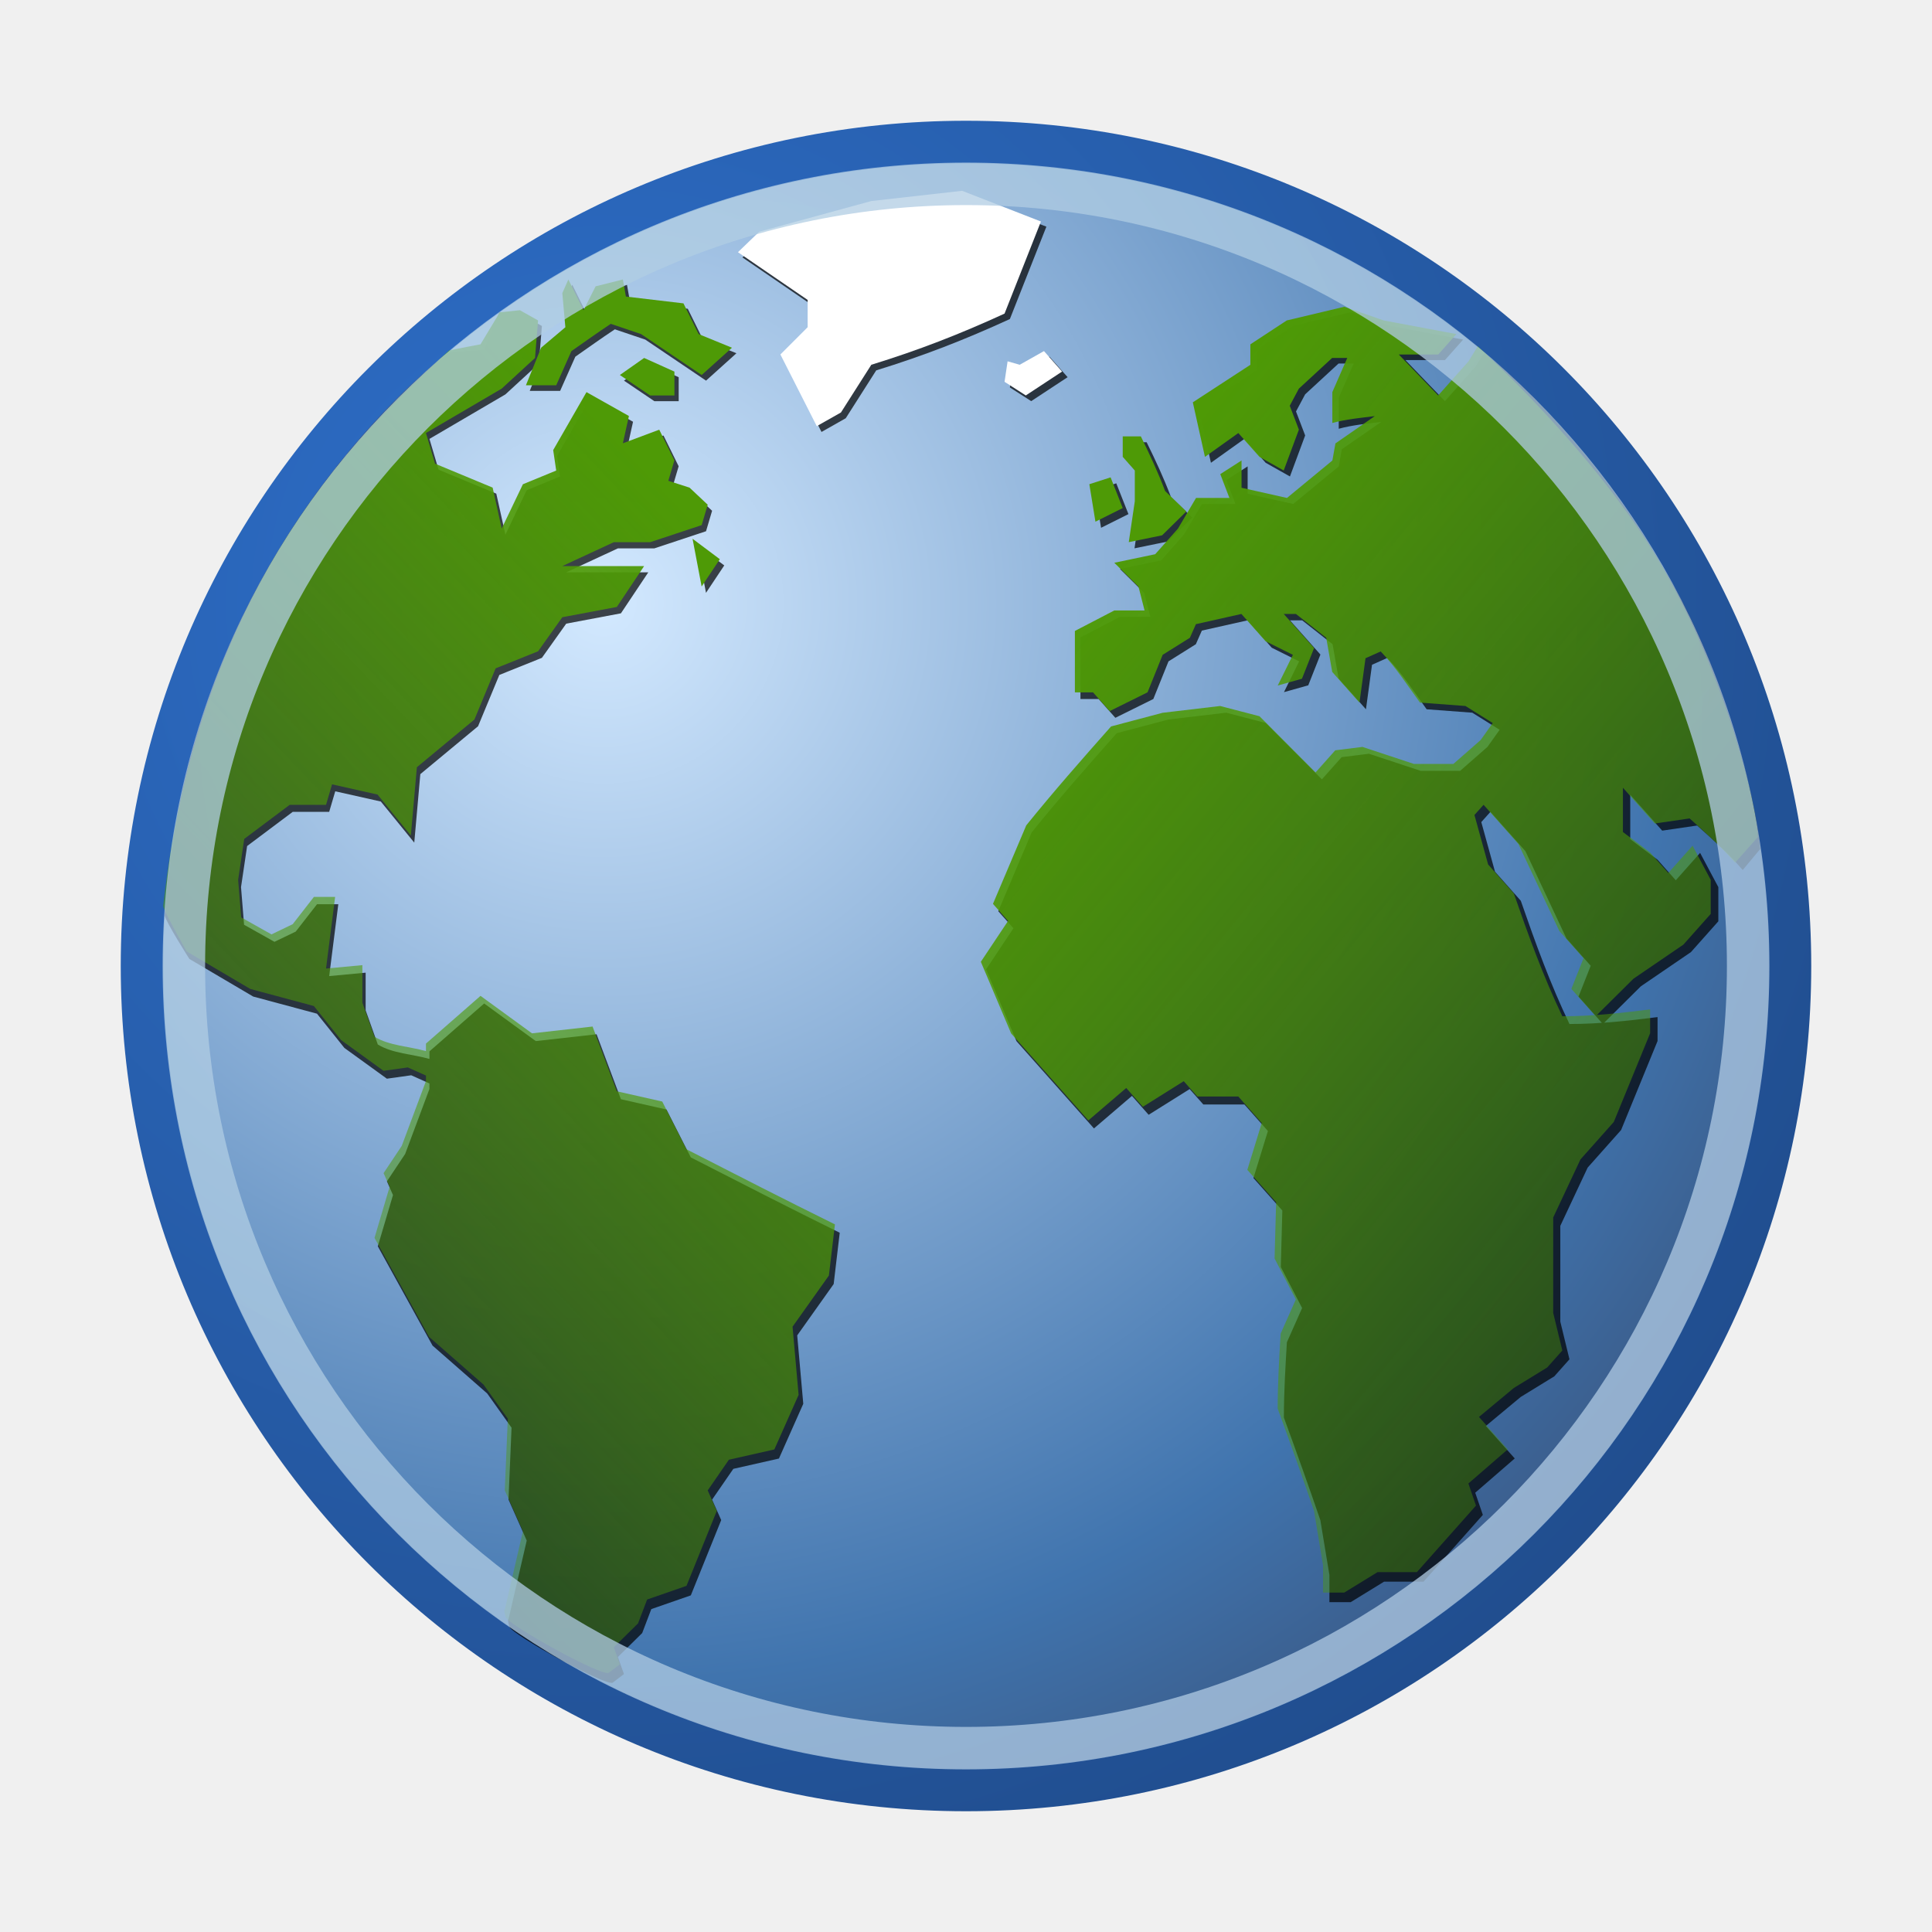
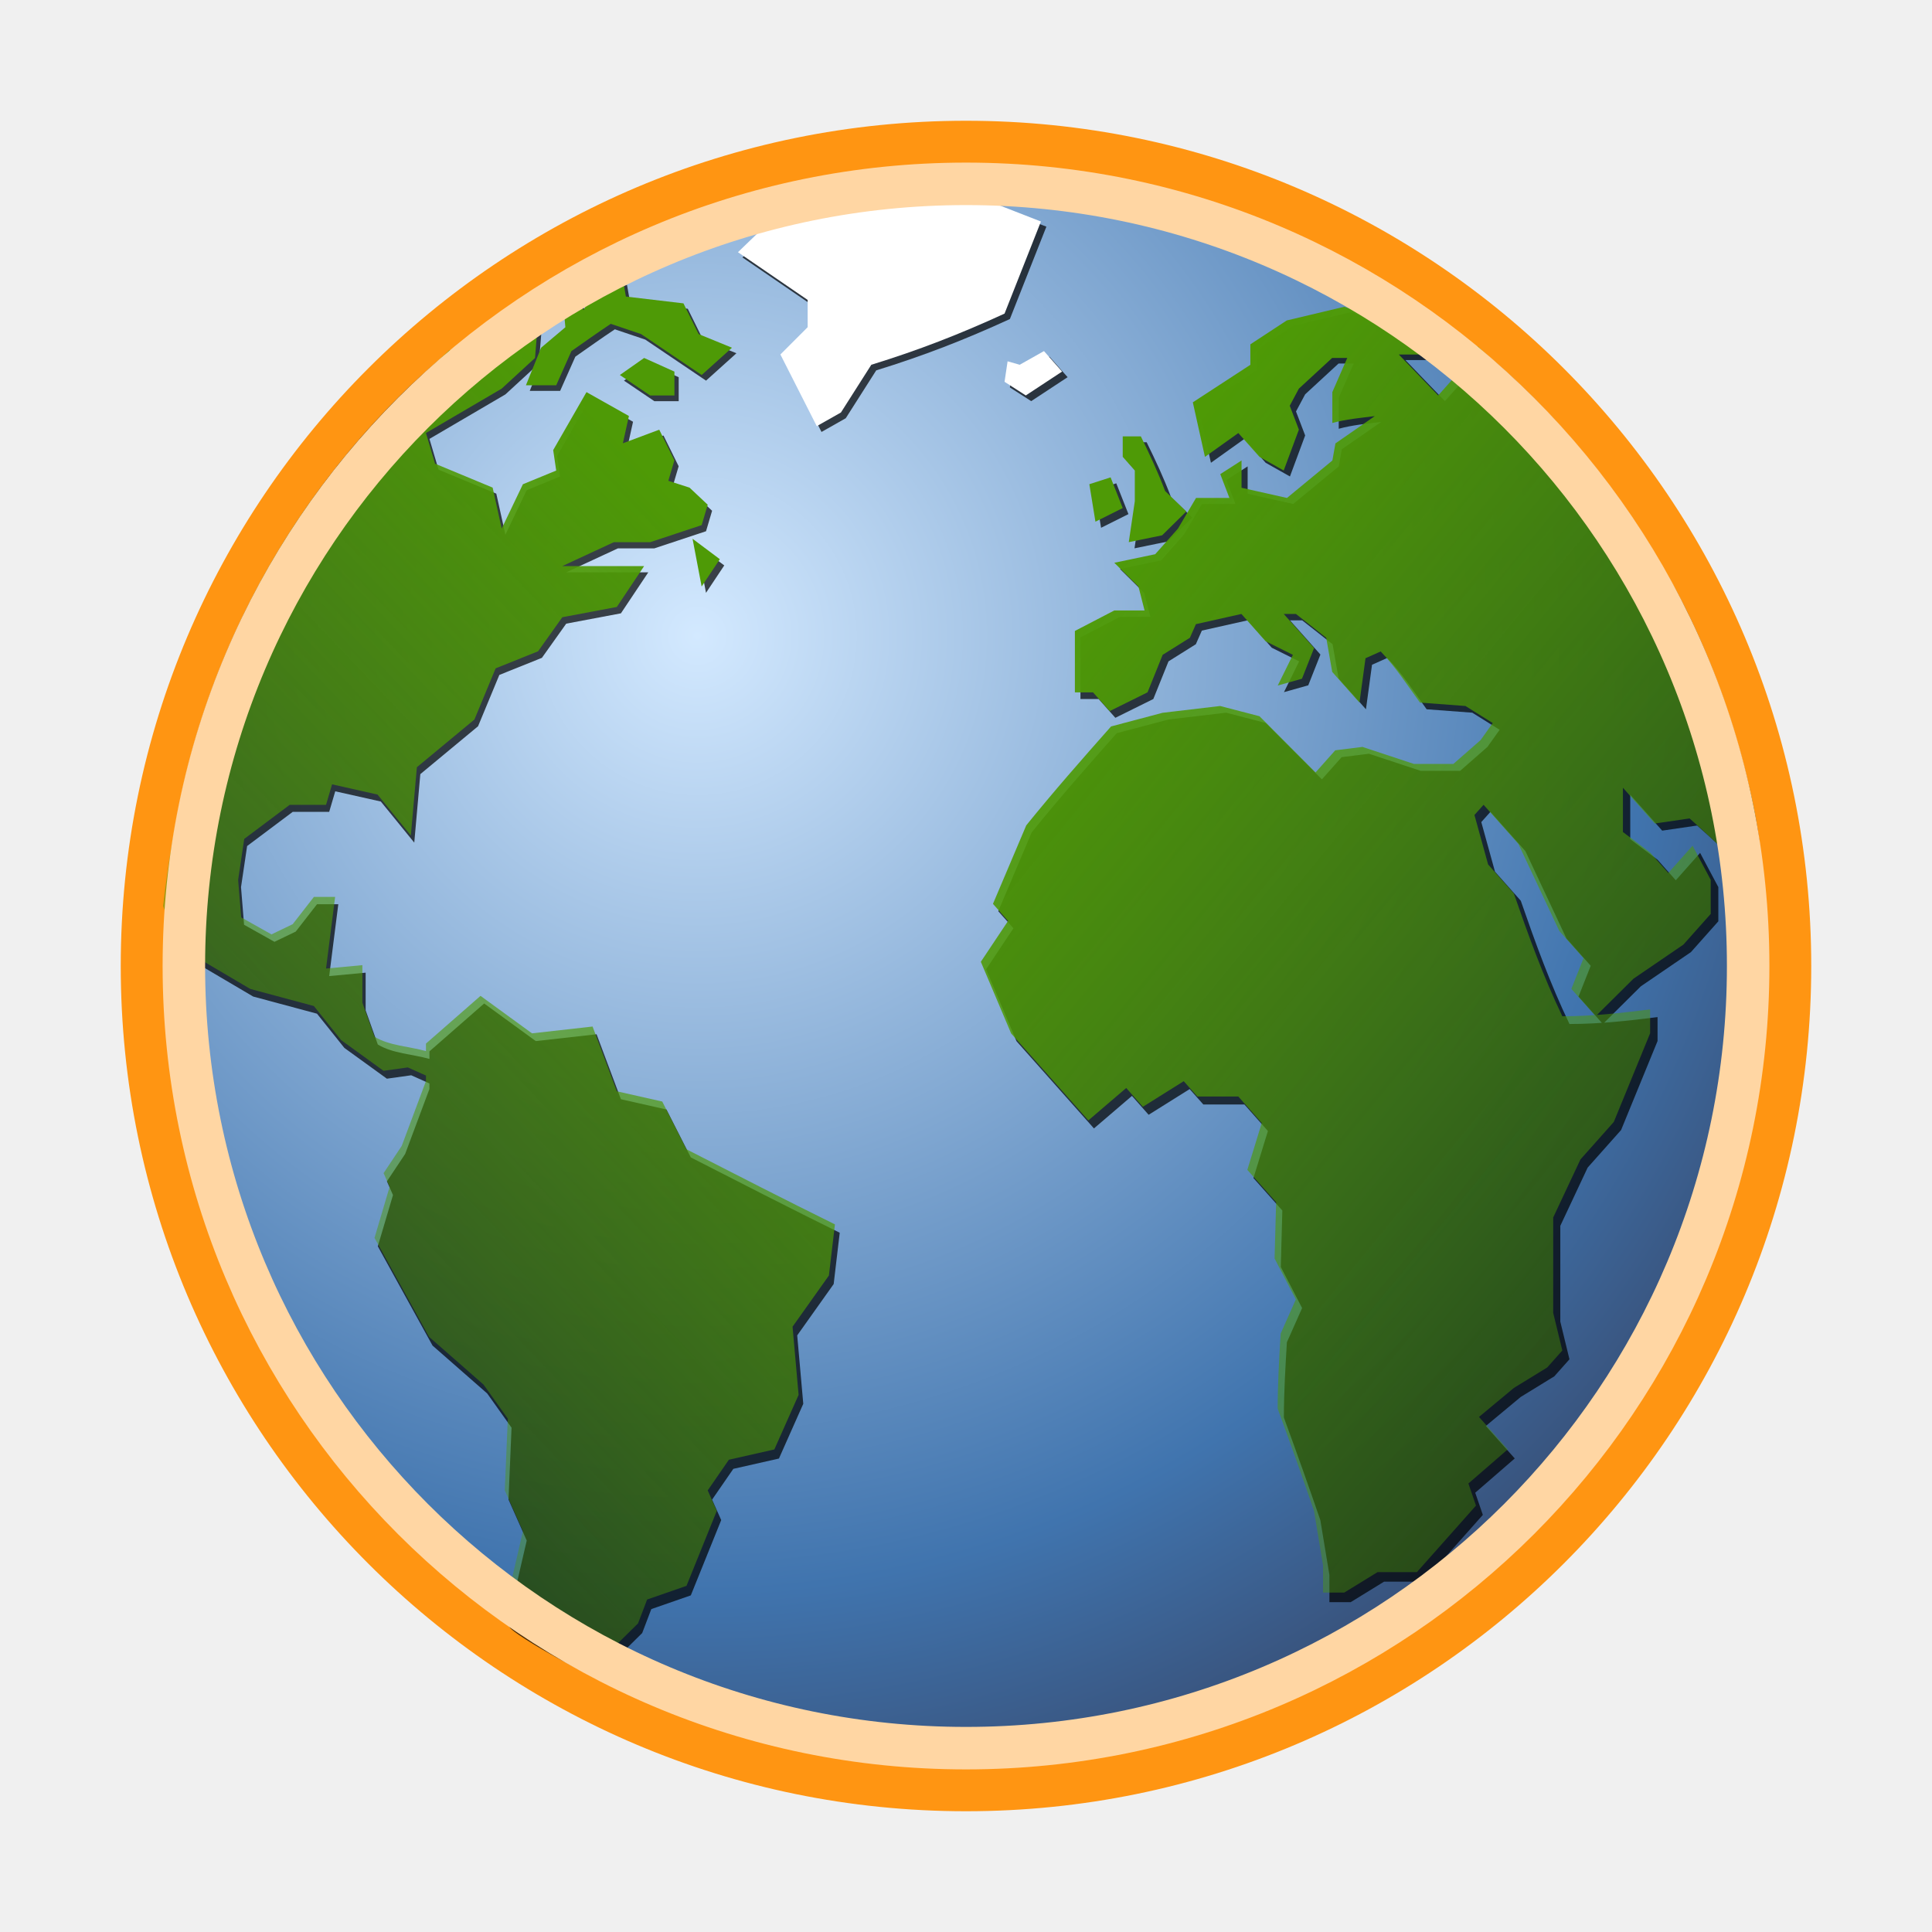
<svg xmlns="http://www.w3.org/2000/svg" xmlns:xlink="http://www.w3.org/1999/xlink" width="128" height="128" id="svg3440" version="1.1">
  <defs id="defs3">
-     <linearGradient id="linearGradient9">
-       <stop style="stop-color:#2e70cc;stop-opacity:1;" offset="0" id="stop9" />
-       <stop style="stop-color:#1f4a88;stop-opacity:1;" offset="1" id="stop10" />
-     </linearGradient>
    <linearGradient id="linearGradient3">
      <stop style="stop-color:#4e9a06;stop-opacity:1;" offset="0" id="stop3" />
      <stop style="stop-color:#4e9a06;stop-opacity:0.332;" offset="1" id="stop4" />
    </linearGradient>
    <linearGradient id="linearGradient1">
      <stop style="stop-color:#4e9a06;stop-opacity:1;" offset="0" id="stop1" />
      <stop style="stop-color:#4e9a06;stop-opacity:0.329;" offset="1" id="stop2" />
    </linearGradient>
    <linearGradient id="linearGradient4750">
      <stop style="stop-color:#ffffff;stop-opacity:1;" offset="0" id="stop4752" />
      <stop style="stop-color:#fefefe;stop-opacity:1;" offset="1" id="stop4758" />
    </linearGradient>
    <linearGradient id="linearGradient4126">
-       <stop style="stop-color:#b1d0e2;stop-opacity:0.754;" offset="0" id="stop4128" />
-       <stop style="stop-color:#afc9e4;stop-opacity:0.751;" offset="1" id="stop4130" />
+       <stop style="stop-color:#ff9512;stop-opacity:1;" offset="0" id="stop4128" />
+       <stop style="stop-color:#ffffff;stop-opacity:1;" offset="1" id="stop4130" />
    </linearGradient>
    <linearGradient id="linearGradient3962">
      <stop style="stop-color:#d3e9ff;stop-opacity:1;" offset="0" id="stop3964" />
-       <stop style="stop-color:#4074ae;stop-opacity:1;" offset="0.715" id="stop4346" />
+       <stop style="stop-color:#d3e9ff;stop-opacity:1;" offset="0" id="stop4134" />
+       <stop style="stop-color:#4074ae;stop-opacity:1;" offset="0.75" id="stop4346" />
      <stop style="stop-color:#36486c;stop-opacity:1;" offset="1" id="stop3966" />
    </linearGradient>
-     <radialGradient xlink:href="#linearGradient3962" id="radialGradient3968" gradientTransform="matrix(-2.124834e-8,3.334079,-3.334072,-1.1599479e-8,110.9816,-16.09267)" cx="16.824" cy="21.29" fx="16.824" fy="21.29" r="29.993" gradientUnits="userSpaceOnUse" />
-     <radialGradient xlink:href="#linearGradient4126" id="radialGradient4132" gradientTransform="matrix(3.334087e-8,-2.021747,2.021747,3.6410747e-8,14.39344,85.07862)" cx="18.34" cy="16.623" fx="18.34" fy="16.623" r="43.527" gradientUnits="userSpaceOnUse" />
+     <radialGradient xlink:href="#linearGradient3962" id="radialGradient3968" gradientTransform="matrix(2.815371,0,0,2.815369,-5.172341,-2.121549)" cx="18.248" cy="15.716" fx="18.248" fy="15.716" r="29.993" gradientUnits="userSpaceOnUse" />
    <radialGradient r="40.693" fy="17.81" fx="18.934" cy="17.486" cx="18.634" gradientTransform="scale(1.036822,0.964486)" gradientUnits="userSpaceOnUse" id="radialGradient1460" xlink:href="#linearGradient4750" />
    <radialGradient r="40.693" fy="17.81" fx="18.934" cy="17.486" cx="18.634" gradientTransform="scale(1.036822,0.964486)" gradientUnits="userSpaceOnUse" id="radialGradient1478" xlink:href="#linearGradient4750" />
    <radialGradient r="40.693" fy="17.81" fx="18.934" cy="17.486" cx="18.634" gradientTransform="scale(1.036822,0.964486)" gradientUnits="userSpaceOnUse" id="radialGradient1482" xlink:href="#linearGradient4750" />
    <radialGradient r="40.693" fy="17.81" fx="18.934" cy="17.486" cx="18.634" gradientTransform="scale(1.036822,0.964486)" gradientUnits="userSpaceOnUse" id="radialGradient1526" xlink:href="#linearGradient4750" />
    <radialGradient r="40.693" fy="17.81" fx="18.934" cy="17.486" cx="18.634" gradientTransform="scale(1.036822,0.964486)" gradientUnits="userSpaceOnUse" id="radialGradient1528" xlink:href="#linearGradient4750" />
    <radialGradient r="40.693" fy="17.81" fx="18.934" cy="17.486" cx="18.634" gradientTransform="scale(1.036822,0.964486)" gradientUnits="userSpaceOnUse" id="radialGradient1530" xlink:href="#linearGradient4750" />
    <radialGradient r="40.693" fy="17.81" fx="18.934" cy="17.486" cx="18.634" gradientTransform="scale(1.036822,0.964486)" gradientUnits="userSpaceOnUse" id="radialGradient1532" xlink:href="#linearGradient4750" />
    <radialGradient r="40.693" fy="17.81" fx="18.934" cy="17.486" cx="18.634" gradientTransform="scale(1.036822,0.964486)" gradientUnits="userSpaceOnUse" id="radialGradient1534" xlink:href="#linearGradient4750" />
    <radialGradient r="40.693" fy="17.81" fx="18.934" cy="17.486" cx="18.634" gradientTransform="scale(1.036822,0.964486)" gradientUnits="userSpaceOnUse" id="radialGradient1536" xlink:href="#linearGradient4750" />
    <radialGradient r="40.693" fy="17.81" fx="18.934" cy="17.486" cx="18.634" gradientTransform="scale(1.036822,0.964486)" gradientUnits="userSpaceOnUse" id="radialGradient1538" xlink:href="#linearGradient4750" />
    <radialGradient r="40.693" fy="17.81" fx="18.934" cy="17.486" cx="18.634" gradientTransform="scale(1.036822,0.964486)" gradientUnits="userSpaceOnUse" id="radialGradient1540" xlink:href="#linearGradient4750" />
    <radialGradient r="40.693" fy="17.81" fx="18.934" cy="17.486" cx="18.634" gradientTransform="scale(1.036822,0.964486)" gradientUnits="userSpaceOnUse" id="radialGradient1542" xlink:href="#linearGradient4750" />
    <radialGradient r="40.693" fy="17.81" fx="18.934" cy="17.486" cx="18.634" gradientTransform="scale(1.036822,0.964486)" gradientUnits="userSpaceOnUse" id="radialGradient1544" xlink:href="#linearGradient4750" />
    <linearGradient xlink:href="#linearGradient1" id="linearGradient2" x1="5.692" y1="24.398" x2="21.927" y2="24.398" gradientUnits="userSpaceOnUse" />
    <linearGradient xlink:href="#linearGradient3" id="linearGradient4" x1="25.427" y1="23.43" x2="44.071" y2="23.43" gradientUnits="userSpaceOnUse" />
    <linearGradient xlink:href="#linearGradient1" id="linearGradient5" gradientUnits="userSpaceOnUse" x1="21.962" y1="16.609" x2="5.702" y2="32.004" />
    <linearGradient xlink:href="#linearGradient3" id="linearGradient6" gradientUnits="userSpaceOnUse" x1="25.427" y1="16.977" x2="44.025" y2="32.141" />
    <linearGradient xlink:href="#linearGradient3" id="linearGradient7" gradientUnits="userSpaceOnUse" x1="25.427" y1="23.43" x2="44.071" y2="23.43" />
    <linearGradient xlink:href="#linearGradient1" id="linearGradient8" gradientUnits="userSpaceOnUse" x1="5.692" y1="24.398" x2="21.927" y2="24.398" />
-     <radialGradient xlink:href="#linearGradient9" id="radialGradient10" cx="41.3" cy="56.383" fx="41.3" fy="56.383" r="60" gradientTransform="matrix(6.18664e-7,1.66667,-1.666667,-2.9074304e-8,133.9718,-28.83287)" gradientUnits="userSpaceOnUse" />
  </defs>
  <g id="layer1" style="display:inline">
-     <path style="display:inline;fill:url(#radialGradient3968);fill-opacity:1;fill-rule:nonzero;stroke:url(#radialGradient10);stroke-width:2.815;stroke-miterlimit:4;stroke-opacity:1" d="m 118.592,63.998 c 0,30.151 -24.444,54.594 -54.592,54.594 -30.151,0 -54.593,-24.443 -54.593,-54.594 0,-30.15 24.442,-54.59 54.593,-54.59 30.148,0 54.592,24.44 54.592,54.59 z" id="path3214" />
-     <g id="g4136" style="display:inline;fill:#000000;fill-opacity:0.713;fill-rule:nonzero;stroke:none;stroke-miterlimit:4" transform="matrix(2.769792,0,0,2.755492,-5.09888,-1.138429)">
+     <path style="display:inline;fill:url(#radialGradient3968);fill-opacity:1;fill-rule:nonzero;stroke:#ff9512;stroke-width:2.815;stroke-miterlimit:4;stroke-opacity:1" d="m 118.592,63.998 c 0,30.151 -24.444,54.594 -54.592,54.594 -30.151,0 -54.593,-24.443 -54.593,-54.594 0,-30.15 24.442,-54.59 54.593,-54.59 30.148,0 54.592,24.44 54.592,54.59 z" id="path3214" />
+     <g id="g4136" style="display:inline;fill:#000000;fill-opacity:0.713;fill-rule:nonzero;stroke:none;stroke-miterlimit:4" transform="matrix(2.769792,0,0,2.755492,-5.09888,-1.138431)">
      <g id="g4138" style="display:inline">
        <g id="g4142" style="display:inline">
          <path d="m 43.945,20.824 c 0.021,0.262 0.002,0 0.002,0 L 43.526,21.332 c -0.334,-0.394 -0.709,-0.725 -1.09,-1.07 l -0.836,0.123 -0.764,-0.863 v 1.068 l 0.654,0.495 0.435,0.493 0.582,-0.658 c 0.146,0.274 0.291,0.549 0.436,0.823 v 0.822 l -0.655,0.74 -1.199,0.823 -0.908,0.906 -0.582,-0.66 0.291,-0.74 -0.581,-0.658 -0.981,-2.098 -0.836,-0.945 -0.219,0.246 0.328,1.193 0.617,0.699 c 0.352,1.018 0.701,1.99 1.164,2.963 0.718,0 1.395,-0.076 2.107,-0.166 v 0.576 l -0.872,2.139 -0.8,0.904 -0.654,1.4 v 2.303 l 0.219,0.906 -0.363,0.41 -0.801,0.494 -0.836,0.699 0.691,0.781 -0.945,0.824 0.182,0.533 -1.418,1.605 h -0.944 l -0.8,0.494 H 33.64 V 38.281 L 33.423,36.963 c -0.281,-0.826 -0.574,-1.647 -0.872,-2.467 0,-0.606 0.036,-1.205 0.072,-1.81 l 0.364,-0.822 -0.51,-0.988 0.037,-1.357 -0.691,-0.781 0.346,-1.131 -0.562,-0.638 H 30.624 l -0.327,-0.37 -0.981,0.618 -0.399,-0.454 -0.909,0.782 c -0.617,-0.7 -1.235,-1.399 -1.853,-2.098 l -0.727,-1.728 0.654,-0.986 -0.363,-0.411 0.799,-1.894 c 0.656,-0.816 1.342,-1.6 2.035,-2.386 l 1.236,-0.329 1.381,-0.164 0.945,0.247 1.345,1.356 0.473,-0.534 0.653,-0.082 1.236,0.411 h 0.945 l 0.654,-0.576 0.291,-0.411 -0.655,-0.411 -1.091,-0.082 c -0.303,-0.42 -0.584,-0.861 -0.943,-1.234 l -0.364,0.164 -0.145,1.07 -0.654,-0.74 -0.144,-0.824 -0.727,-0.574 h -0.292 l 0.728,0.822 -0.291,0.74 -0.581,0.164 0.363,-0.74 -0.655,-0.328 -0.58,-0.658 -1.092,0.246 -0.144,0.328 -0.654,0.412 -0.363,0.905 -0.908,0.452 -0.4,-0.452 h -0.435 v -1.481 l 0.945,-0.494 h 0.727 l -0.146,-0.575 -0.58,-0.576 0.981,-0.206 0.545,-0.616 0.435,-0.741 h 0.801 l -0.219,-0.575 0.51,-0.329 v 0.658 l 1.09,0.246 1.09,-0.904 0.073,-0.412 0.944,-0.658 c -0.342,0.043 -0.684,0.074 -1.018,0.165 V 9.977 L 34.221,9.154 H 33.858 l -0.798,0.74 -0.219,0.412 0.219,0.577 -0.364,0.986 -0.581,-0.329 -0.508,-0.575 -0.801,0.575 -0.291,-1.316 1.381,-0.905 V 8.825 l 0.873,-0.576 1.381,-0.33 0.945,0.33 1.744,0.329 -0.435,0.493 H 35.458 l 0.945,0.987 0.727,-0.822 0.216,-0.338 c 0,0 2.479,1.936 4.328,5.252 1.526,2.576 2.196,5.735 2.271,6.673 z" id="path4144" style="display:inline" />
        </g>
      </g>
      <g id="g4146" style="display:inline">
        <g id="g4150">
          <path d="m 26.07,9.236 -0.073,0.493 0.51,0.329 0.871,-0.576 -0.435,-0.494 -0.582,0.33 -0.29,-0.083" id="path4152" />
        </g>
      </g>
      <g id="g4154" style="display:inline">
        <g id="g4158">
          <path d="m 26.87,5.863 -1.891,-0.741 -2.18,0.247 -2.69,0.74 -0.509,0.494 1.672,1.151 v 0.658 l -0.654,0.658 0.873,1.729 0.58,-0.33 0.729,-1.151 c 1.123,-0.347 2.13,-0.741 3.197,-1.234 l 0.873,-2.221" id="path4160" />
        </g>
      </g>
      <g id="g4162" style="display:inline">
        <g id="g4166">
          <path d="m 28.833,12.775 -0.291,-0.741 -0.51,0.165 0.146,0.904 0.654,-0.328" id="path4168" />
        </g>
      </g>
      <g id="g4170" style="display:inline">
        <g id="g4174">
          <path d="m 29.123,12.609 -0.145,0.988 0.8,-0.165 0.581,-0.575 -0.509,-0.494 C 29.679,11.908 29.482,11.483 29.268,11.046 H 28.833 v 0.493 l 0.29,0.329 v 0.74" id="path4176" />
        </g>
      </g>
      <g id="g4178" style="display:inline">
        <g id="g4182" style="display:inline">
          <path d="m 18.365,28.242 -0.582,-1.152 -1.09,-0.247 -0.582,-1.562 -1.454,0.164 -1.235,-0.904 -1.309,1.151 v 0.182 c -0.396,-0.114 -0.883,-0.13 -1.235,-0.347 l -0.291,-0.822 v -0.905 l -0.872,0.082 c 0.073,-0.576 0.145,-1.151 0.218,-1.728 H 9.424 L 8.915,22.812 8.406,23.058 7.679,22.648 7.606,21.743 7.752,20.755 8.843,19.933 h 0.872 l 0.145,-0.494 1.09,0.246 0.8,0.988 0.145,-1.647 1.381,-1.151 0.509,-1.234 1.018,-0.411 0.582,-0.822 1.308,-0.248 0.655,-0.986 h -1.963 l 1.236,-0.576 h 0.872 l 1.236,-0.412 0.145,-0.492 -0.436,-0.412 -0.509,-0.165 0.145,-0.493 -0.363,-0.74 -0.873,0.328 0.145,-0.658 -1.018,-0.576 -0.799,1.398 0.072,0.494 -0.799,0.33 -0.509,1.069 -0.218,-0.987 -1.381,-0.576 -0.218,-0.74 1.817,-1.07 0.8,-0.74 0.073,-0.905 -0.436,-0.247 -0.582,-0.083 -0.363,0.905 c 0,0 -0.726,0.037 -0.882,0.076 C 11.767,9.542 6.317,14.024 5.78,22.424 5.817,22.598 6.371,23.47 6.371,23.47 l 1.526,0.904 1.526,0.412 0.655,0.823 1.017,0.74 0.582,-0.082 0.436,0.196 v 0.133 l -0.581,1.563 -0.436,0.658 0.145,0.33 -0.363,1.232 1.309,2.387 1.308,1.152 0.582,0.822 -0.073,1.728 0.436,0.986 -0.436,1.893 c 0,0 -0.034,-0.012 0.021,0.178 0.056,0.19 2.329,1.451 2.474,1.344 0.144,-0.109 0.267,-0.205 0.267,-0.205 l -0.145,-0.41 0.581,-0.576 0.218,-0.576 0.945,-0.33 0.727,-1.81 -0.218,-0.492 0.508,-0.74 1.091,-0.248 0.582,-1.316 -0.145,-1.645 0.872,-1.234 0.145,-1.234 C 20.733,29.461 19.549,28.851 18.365,28.242" id="path4184" style="display:inline" />
        </g>
      </g>
      <g id="g4186" style="display:inline">
        <g id="g4190">
          <path d="m 16.766,9.565 0.727,0.494 h 0.582 V 9.483 l -0.727,-0.329 -0.582,0.411" id="path4192" />
        </g>
      </g>
      <g id="g4194" style="display:inline">
        <g id="g4198">
          <path d="M 14.876,8.907 14.512,9.812 h 0.727 L 15.603,8.989 C 15.917,8.768 16.229,8.544 16.548,8.331 l 0.727,0.247 c 0.484,0.329 0.969,0.658 1.454,0.987 L 19.456,8.907 18.656,8.578 18.292,7.837 16.911,7.673 16.838,7.261 16.184,7.426 15.894,8.002 15.53,7.261 l -0.145,0.329 0.073,0.823 -0.582,0.494" id="path4200" />
        </g>
      </g>
      <g id="g4202" style="display:inline">
        <g style="opacity:0.75" id="g4204">
          <path id="path4206" d="" />
        </g>
        <g id="g4208">
          <path id="path4210" d="" />
        </g>
      </g>
      <g id="g4212" style="display:inline">
        <g style="opacity:0.75" id="g4214">
          <path id="path4216" d="" />
        </g>
        <g id="g4218">
          <path id="path4220" d="" />
        </g>
      </g>
      <g id="g4230" style="display:inline">
        <g id="g4234">
          <path d="m 18.729,14.666 0.436,-0.658 -0.655,-0.493 0.218,1.151" id="path4236" />
        </g>
      </g>
    </g>
-     <g id="g3216" style="color:#000000;display:inline;overflow:visible;visibility:visible;fill:url(#radialGradient1460);fill-opacity:1;fill-rule:nonzero;stroke:none;stroke-width:1.018;stroke-linecap:butt;stroke-linejoin:miter;stroke-miterlimit:4;stroke-dashoffset:0;stroke-opacity:1;marker:none;marker-start:none;marker-mid:none;marker-end:none" transform="matrix(2.760909,0,0,2.746655,-5.221512,-1.426993)">
+     <g id="g3216" style="color:#000000;display:inline;overflow:visible;visibility:visible;fill:url(#radialGradient1460);fill-opacity:1;fill-rule:nonzero;stroke:none;stroke-width:1.018;stroke-linecap:butt;stroke-linejoin:miter;stroke-miterlimit:4;stroke-dashoffset:0;stroke-opacity:1;marker:none;marker-start:none;marker-mid:none;marker-end:none" transform="matrix(2.760909,0,0,2.746655,-5.221511,-1.426995)">
      <g id="g3218" style="color:#000000;display:inline;overflow:visible;visibility:visible;fill:url(#linearGradient4);stroke-dashoffset:0;marker:none;marker-start:none;marker-mid:none;marker-end:none">
        <g id="g3222" style="color:#000000;display:inline;overflow:visible;visibility:visible;fill:url(#linearGradient7);stroke-dashoffset:0;marker:none;marker-start:none;marker-mid:none;marker-end:none">
          <path d="m 44.071,20.714 c 0,0.263 0,0 0,0 l -0.545,0.617 c -0.334,-0.394 -0.709,-0.725 -1.09,-1.07 l -0.836,0.123 -0.764,-0.863 v 1.068 l 0.654,0.495 0.435,0.493 0.582,-0.658 c 0.146,0.274 0.291,0.549 0.436,0.823 v 0.822 l -0.655,0.74 -1.199,0.823 -0.908,0.906 -0.582,-0.66 0.291,-0.74 -0.581,-0.658 -0.981,-2.098 -0.836,-0.945 -0.219,0.246 0.328,1.193 0.617,0.699 c 0.352,1.018 0.701,1.99 1.164,2.963 0.718,0 1.395,-0.076 2.107,-0.166 v 0.576 l -0.872,2.139 -0.8,0.904 -0.654,1.4 c 0,0.768 0,1.535 0,2.303 l 0.219,0.906 -0.363,0.41 -0.801,0.494 -0.836,0.699 0.691,0.781 -0.945,0.824 0.182,0.533 -1.418,1.605 h -0.944 l -0.8,0.494 H 33.64 V 38.281 L 33.423,36.963 c -0.281,-0.826 -0.574,-1.647 -0.872,-2.467 0,-0.606 0.036,-1.205 0.072,-1.81 l 0.364,-0.822 -0.51,-0.988 0.037,-1.357 -0.691,-0.781 0.346,-1.131 -0.562,-0.638 H 30.624 l -0.327,-0.37 -0.981,0.618 -0.399,-0.454 -0.909,0.782 c -0.617,-0.7 -1.235,-1.399 -1.853,-2.098 l -0.727,-1.728 0.654,-0.986 -0.363,-0.411 0.799,-1.894 c 0.656,-0.816 1.342,-1.6 2.035,-2.386 l 1.236,-0.329 1.381,-0.164 0.945,0.247 1.345,1.356 0.473,-0.534 0.653,-0.082 1.236,0.411 h 0.945 l 0.654,-0.576 0.291,-0.411 -0.655,-0.411 -1.091,-0.082 c -0.303,-0.42 -0.584,-0.861 -0.943,-1.234 l -0.364,0.164 -0.145,1.07 -0.654,-0.74 -0.144,-0.824 -0.727,-0.574 h -0.292 l 0.728,0.822 -0.291,0.74 -0.581,0.164 0.363,-0.74 -0.655,-0.328 -0.58,-0.658 -1.092,0.246 -0.144,0.328 -0.654,0.412 -0.363,0.905 -0.908,0.452 -0.4,-0.452 h -0.435 v -1.481 l 0.945,-0.494 h 0.727 l -0.146,-0.575 -0.58,-0.576 0.981,-0.206 0.545,-0.616 0.435,-0.741 h 0.801 l -0.219,-0.575 0.51,-0.329 v 0.658 l 1.09,0.246 1.09,-0.904 0.073,-0.412 0.944,-0.658 c -0.342,0.043 -0.684,0.074 -1.018,0.165 V 9.977 L 34.221,9.154 H 33.858 l -0.798,0.74 -0.219,0.412 0.219,0.577 -0.364,0.986 -0.581,-0.329 -0.508,-0.575 -0.801,0.575 -0.291,-1.316 1.381,-0.905 V 8.825 l 0.873,-0.576 1.381,-0.33 0.945,0.33 1.744,0.329 -0.435,0.493 H 35.458 l 0.945,0.987 0.727,-0.822 0.221,-0.362 c 0,0 2.787,2.498 4.38,5.231 1.593,2.733 2.341,5.955 2.341,6.609 z" id="path3224" style="color:#000000;display:inline;overflow:visible;visibility:visible;fill:url(#linearGradient6);stroke-dashoffset:0;marker:none;marker-start:none;marker-mid:none;marker-end:none" />
        </g>
      </g>
      <g id="g3226" style="color:#000000;display:inline;overflow:visible;visibility:visible;fill:#ffffff;stroke-dashoffset:0;marker:none;marker-start:none;marker-mid:none;marker-end:none">
        <g id="g3230" style="color:#000000;display:inline;overflow:visible;visibility:visible;fill:#ffffff;stroke-dashoffset:0;marker:none;marker-start:none;marker-mid:none;marker-end:none">
          <path d="m 26.07,9.236 -0.073,0.493 0.51,0.329 0.871,-0.576 -0.435,-0.494 -0.582,0.33 -0.29,-0.083" id="path3232" style="color:#000000;display:inline;overflow:visible;visibility:visible;fill:#ffffff;stroke-dashoffset:0;marker:none;marker-start:none;marker-mid:none;marker-end:none" />
        </g>
      </g>
      <g id="g3234" style="color:#000000;display:inline;overflow:visible;visibility:visible;fill:url(#radialGradient1478);stroke-dashoffset:0;marker:none;marker-start:none;marker-mid:none;marker-end:none">
        <g id="g3238" style="color:#000000;display:inline;overflow:visible;visibility:visible;fill:url(#radialGradient1482);stroke-dashoffset:0;marker:none;marker-start:none;marker-mid:none;marker-end:none">
          <path d="m 26.87,5.863 -1.891,-0.741 -2.18,0.247 -2.69,0.74 -0.509,0.494 1.672,1.151 v 0.658 l -0.654,0.658 0.873,1.729 0.58,-0.33 0.729,-1.151 c 1.123,-0.347 2.13,-0.741 3.197,-1.234 l 0.873,-2.221" id="path3240" style="color:#000000;display:inline;overflow:visible;visibility:visible;fill:#ffffff;fill-opacity:1;stroke:none;stroke-dashoffset:0;marker:none;marker-start:none;marker-mid:none;marker-end:none" />
        </g>
      </g>
      <g id="g3242" style="color:#000000;display:inline;overflow:visible;visibility:visible;fill:#4e9a06;stroke-dashoffset:0;marker:none;marker-start:none;marker-mid:none;marker-end:none">
        <g id="g3246" style="color:#000000;display:inline;overflow:visible;visibility:visible;fill:#4e9a06;stroke-dashoffset:0;marker:none;marker-start:none;marker-mid:none;marker-end:none">
          <path d="m 28.833,12.775 -0.291,-0.741 -0.51,0.165 0.146,0.904 0.654,-0.328" id="path3248" style="color:#000000;display:inline;overflow:visible;visibility:visible;fill:#4e9a06;stroke-dashoffset:0;marker:none;marker-start:none;marker-mid:none;marker-end:none" />
        </g>
      </g>
      <g id="g3250" style="color:#000000;display:inline;overflow:visible;visibility:visible;fill:#4e9a06;stroke-dashoffset:0;marker:none;marker-start:none;marker-mid:none;marker-end:none">
        <g id="g3254" style="color:#000000;display:inline;overflow:visible;visibility:visible;fill:#4e9a06;stroke-dashoffset:0;marker:none;marker-start:none;marker-mid:none;marker-end:none">
          <path d="m 29.123,12.609 -0.145,0.988 0.8,-0.165 0.581,-0.575 -0.509,-0.494 C 29.679,11.908 29.482,11.483 29.268,11.046 H 28.833 v 0.493 l 0.29,0.329 v 0.74" id="path3256" style="color:#000000;display:inline;overflow:visible;visibility:visible;fill:#4e9a06;stroke-dashoffset:0;marker:none;marker-start:none;marker-mid:none;marker-end:none" />
        </g>
      </g>
      <g id="g3258" style="color:#000000;display:inline;overflow:visible;visibility:visible;fill:url(#linearGradient2);fill-opacity:1;stroke-dashoffset:0;marker:none;marker-start:none;marker-mid:none;marker-end:none">
        <g id="g3262" style="color:#000000;display:inline;overflow:visible;visibility:visible;fill:url(#linearGradient8);fill-opacity:1;stroke-dashoffset:0;marker:none;marker-start:none;marker-mid:none;marker-end:none">
          <path d="m 18.365,28.242 -0.582,-1.152 -1.09,-0.247 -0.582,-1.562 -1.454,0.164 -1.235,-0.904 -1.309,1.151 v 0.182 c -0.396,-0.114 -0.883,-0.13 -1.235,-0.347 l -0.291,-0.822 v -0.905 l -0.872,0.082 c 0.073,-0.576 0.145,-1.151 0.218,-1.728 H 9.424 L 8.915,22.812 8.406,23.058 7.679,22.648 7.606,21.743 7.752,20.755 8.843,19.933 h 0.872 l 0.145,-0.494 1.09,0.246 0.8,0.988 0.145,-1.647 1.381,-1.151 0.509,-1.234 1.018,-0.411 0.582,-0.822 1.308,-0.248 0.655,-0.986 h -1.963 l 1.236,-0.576 h 0.872 l 1.236,-0.412 0.145,-0.492 -0.436,-0.412 -0.509,-0.165 0.145,-0.493 -0.363,-0.74 -0.873,0.328 0.145,-0.658 -1.018,-0.576 -0.799,1.398 0.072,0.494 -0.799,0.33 -0.509,1.069 L 13.713,12.281 12.331,11.704 12.113,10.964 13.93,9.894 14.73,9.154 14.803,8.249 14.367,8.002 13.884,8.053 13.422,8.825 c 0,0 -0.596,0.111 -0.752,0.149 C 10.674,10.813 6.694,14.464 5.806,22.371 5.843,22.544 6.371,23.47 6.371,23.47 l 1.526,0.904 1.526,0.412 0.655,0.823 1.017,0.74 0.582,-0.082 0.436,0.196 v 0.133 l -0.581,1.563 -0.436,0.658 0.145,0.33 -0.363,1.232 1.309,2.387 1.308,1.152 0.582,0.822 -0.073,1.728 0.436,0.986 -0.436,1.893 c 0,0 -0.034,-0.012 0.021,0.178 0.056,0.19 2.329,1.451 2.474,1.344 0.144,-0.109 0.267,-0.205 0.267,-0.205 l -0.145,-0.41 0.581,-0.576 0.218,-0.576 0.945,-0.33 0.727,-1.81 -0.218,-0.492 0.508,-0.74 1.091,-0.248 0.582,-1.316 -0.145,-1.645 0.872,-1.234 0.145,-1.234 C 20.733,29.461 19.549,28.851 18.365,28.242" id="path3264" style="color:#000000;display:inline;overflow:visible;visibility:visible;fill:url(#linearGradient5);fill-opacity:1;stroke-dashoffset:0;marker:none;marker-start:none;marker-mid:none;marker-end:none" />
        </g>
      </g>
      <g id="g3266" style="color:#000000;display:inline;overflow:visible;visibility:visible;fill:#4e9a06;stroke-dashoffset:0;marker:none;marker-start:none;marker-mid:none;marker-end:none">
        <g id="g3270" style="color:#000000;display:inline;overflow:visible;visibility:visible;fill:#4e9a06;stroke-dashoffset:0;marker:none;marker-start:none;marker-mid:none;marker-end:none">
          <path d="m 16.766,9.565 0.727,0.494 h 0.582 V 9.483 l -0.727,-0.329 -0.582,0.411" id="path3272" style="color:#000000;display:inline;overflow:visible;visibility:visible;fill:#4e9a06;stroke-dashoffset:0;marker:none;marker-start:none;marker-mid:none;marker-end:none" />
        </g>
      </g>
      <g id="g3274" style="color:#000000;display:inline;overflow:visible;visibility:visible;fill:#4e9a06;stroke-dashoffset:0;marker:none;marker-start:none;marker-mid:none;marker-end:none">
        <g id="g3278" style="color:#000000;display:inline;overflow:visible;visibility:visible;fill:#4e9a06;stroke-dashoffset:0;marker:none;marker-start:none;marker-mid:none;marker-end:none">
          <path d="M 14.876,8.907 14.512,9.812 h 0.727 L 15.603,8.989 C 15.917,8.768 16.229,8.544 16.548,8.331 l 0.727,0.247 c 0.484,0.329 0.969,0.658 1.454,0.987 L 19.456,8.907 18.656,8.578 18.292,7.837 16.911,7.673 16.838,7.261 16.184,7.426 15.894,8.002 15.53,7.261 l -0.145,0.329 0.073,0.823 -0.582,0.494" id="path3280" style="color:#000000;display:inline;overflow:visible;visibility:visible;fill:#4e9a06;stroke-dashoffset:0;marker:none;marker-start:none;marker-mid:none;marker-end:none" />
        </g>
      </g>
      <g id="g3282" style="color:#000000;display:inline;overflow:visible;visibility:visible;fill:url(#radialGradient1526);stroke-dashoffset:0;marker:none;marker-start:none;marker-mid:none;marker-end:none">
        <g style="color:#000000;display:inline;overflow:visible;visibility:visible;opacity:0.75;fill:url(#radialGradient1528);stroke-dashoffset:0;marker:none;marker-start:none;marker-mid:none;marker-end:none" id="g3284">
          <path d="" style="color:#000000;display:inline;overflow:visible;visibility:visible;fill:url(#radialGradient1530);stroke-dashoffset:0;marker:none;marker-start:none;marker-mid:none;marker-end:none" id="path3286" />
        </g>
        <g id="g3288" style="color:#000000;display:inline;overflow:visible;visibility:visible;fill:url(#radialGradient1532);stroke-dashoffset:0;marker:none;marker-start:none;marker-mid:none;marker-end:none">
          <path d="" id="path3290" style="color:#000000;display:inline;overflow:visible;visibility:visible;fill:url(#radialGradient1534);stroke-dashoffset:0;marker:none;marker-start:none;marker-mid:none;marker-end:none" />
        </g>
      </g>
      <g id="g3292" style="color:#000000;display:inline;overflow:visible;visibility:visible;fill:url(#radialGradient1536);stroke-dashoffset:0;marker:none;marker-start:none;marker-mid:none;marker-end:none">
        <g style="color:#000000;display:inline;overflow:visible;visibility:visible;opacity:0.75;fill:url(#radialGradient1538);stroke-dashoffset:0;marker:none;marker-start:none;marker-mid:none;marker-end:none" id="g3294">
          <path d="" style="color:#000000;display:inline;overflow:visible;visibility:visible;fill:url(#radialGradient1540);stroke-dashoffset:0;marker:none;marker-start:none;marker-mid:none;marker-end:none" id="path3296" />
        </g>
        <g id="g3298" style="color:#000000;display:inline;overflow:visible;visibility:visible;fill:url(#radialGradient1542);stroke-dashoffset:0;marker:none;marker-start:none;marker-mid:none;marker-end:none">
          <path d="" id="path3300" style="color:#000000;display:inline;overflow:visible;visibility:visible;fill:url(#radialGradient1544);stroke-dashoffset:0;marker:none;marker-start:none;marker-mid:none;marker-end:none" />
        </g>
      </g>
      <g id="g3310" style="color:#000000;display:inline;overflow:visible;visibility:visible;fill:#4e9a06;stroke-dashoffset:0;marker:none;marker-start:none;marker-mid:none;marker-end:none">
        <g id="g3314" style="color:#000000;display:inline;overflow:visible;visibility:visible;fill:#4e9a06;stroke-dashoffset:0;marker:none;marker-start:none;marker-mid:none;marker-end:none">
          <path d="m 18.729,14.666 0.436,-0.658 -0.655,-0.493 0.218,1.151" id="path3316" style="color:#000000;display:inline;overflow:visible;visibility:visible;fill:#4e9a06;stroke-dashoffset:0;marker:none;marker-start:none;marker-mid:none;marker-end:none" />
        </g>
      </g>
    </g>
-     <path style="display:inline;fill:none;fill-opacity:1;fill-rule:nonzero;stroke:url(#radialGradient4132);stroke-width:2.815;stroke-miterlimit:4;stroke-opacity:1" d="m 115.82,63.998 c 0,28.62 -23.202,51.822 -51.819,51.822 -28.62,0 -51.82,-23.202 -51.82,-51.822 0,-28.619 23.201,-51.818 51.82,-51.818 28.617,0 51.819,23.199 51.819,51.818 z" id="path4122" />
+     <path style="display:inline;fill:none;fill-opacity:1;fill-rule:nonzero;stroke:#ffd6a3;stroke-width:2.815;stroke-miterlimit:4;stroke-opacity:1" d="m 115.82,63.998 c 0,28.62 -23.202,51.822 -51.819,51.822 -28.62,0 -51.82,-23.202 -51.82,-51.822 0,-28.619 23.201,-51.818 51.82,-51.818 28.617,0 51.819,23.199 51.819,51.818 z" id="path4122" />
  </g>
</svg>
